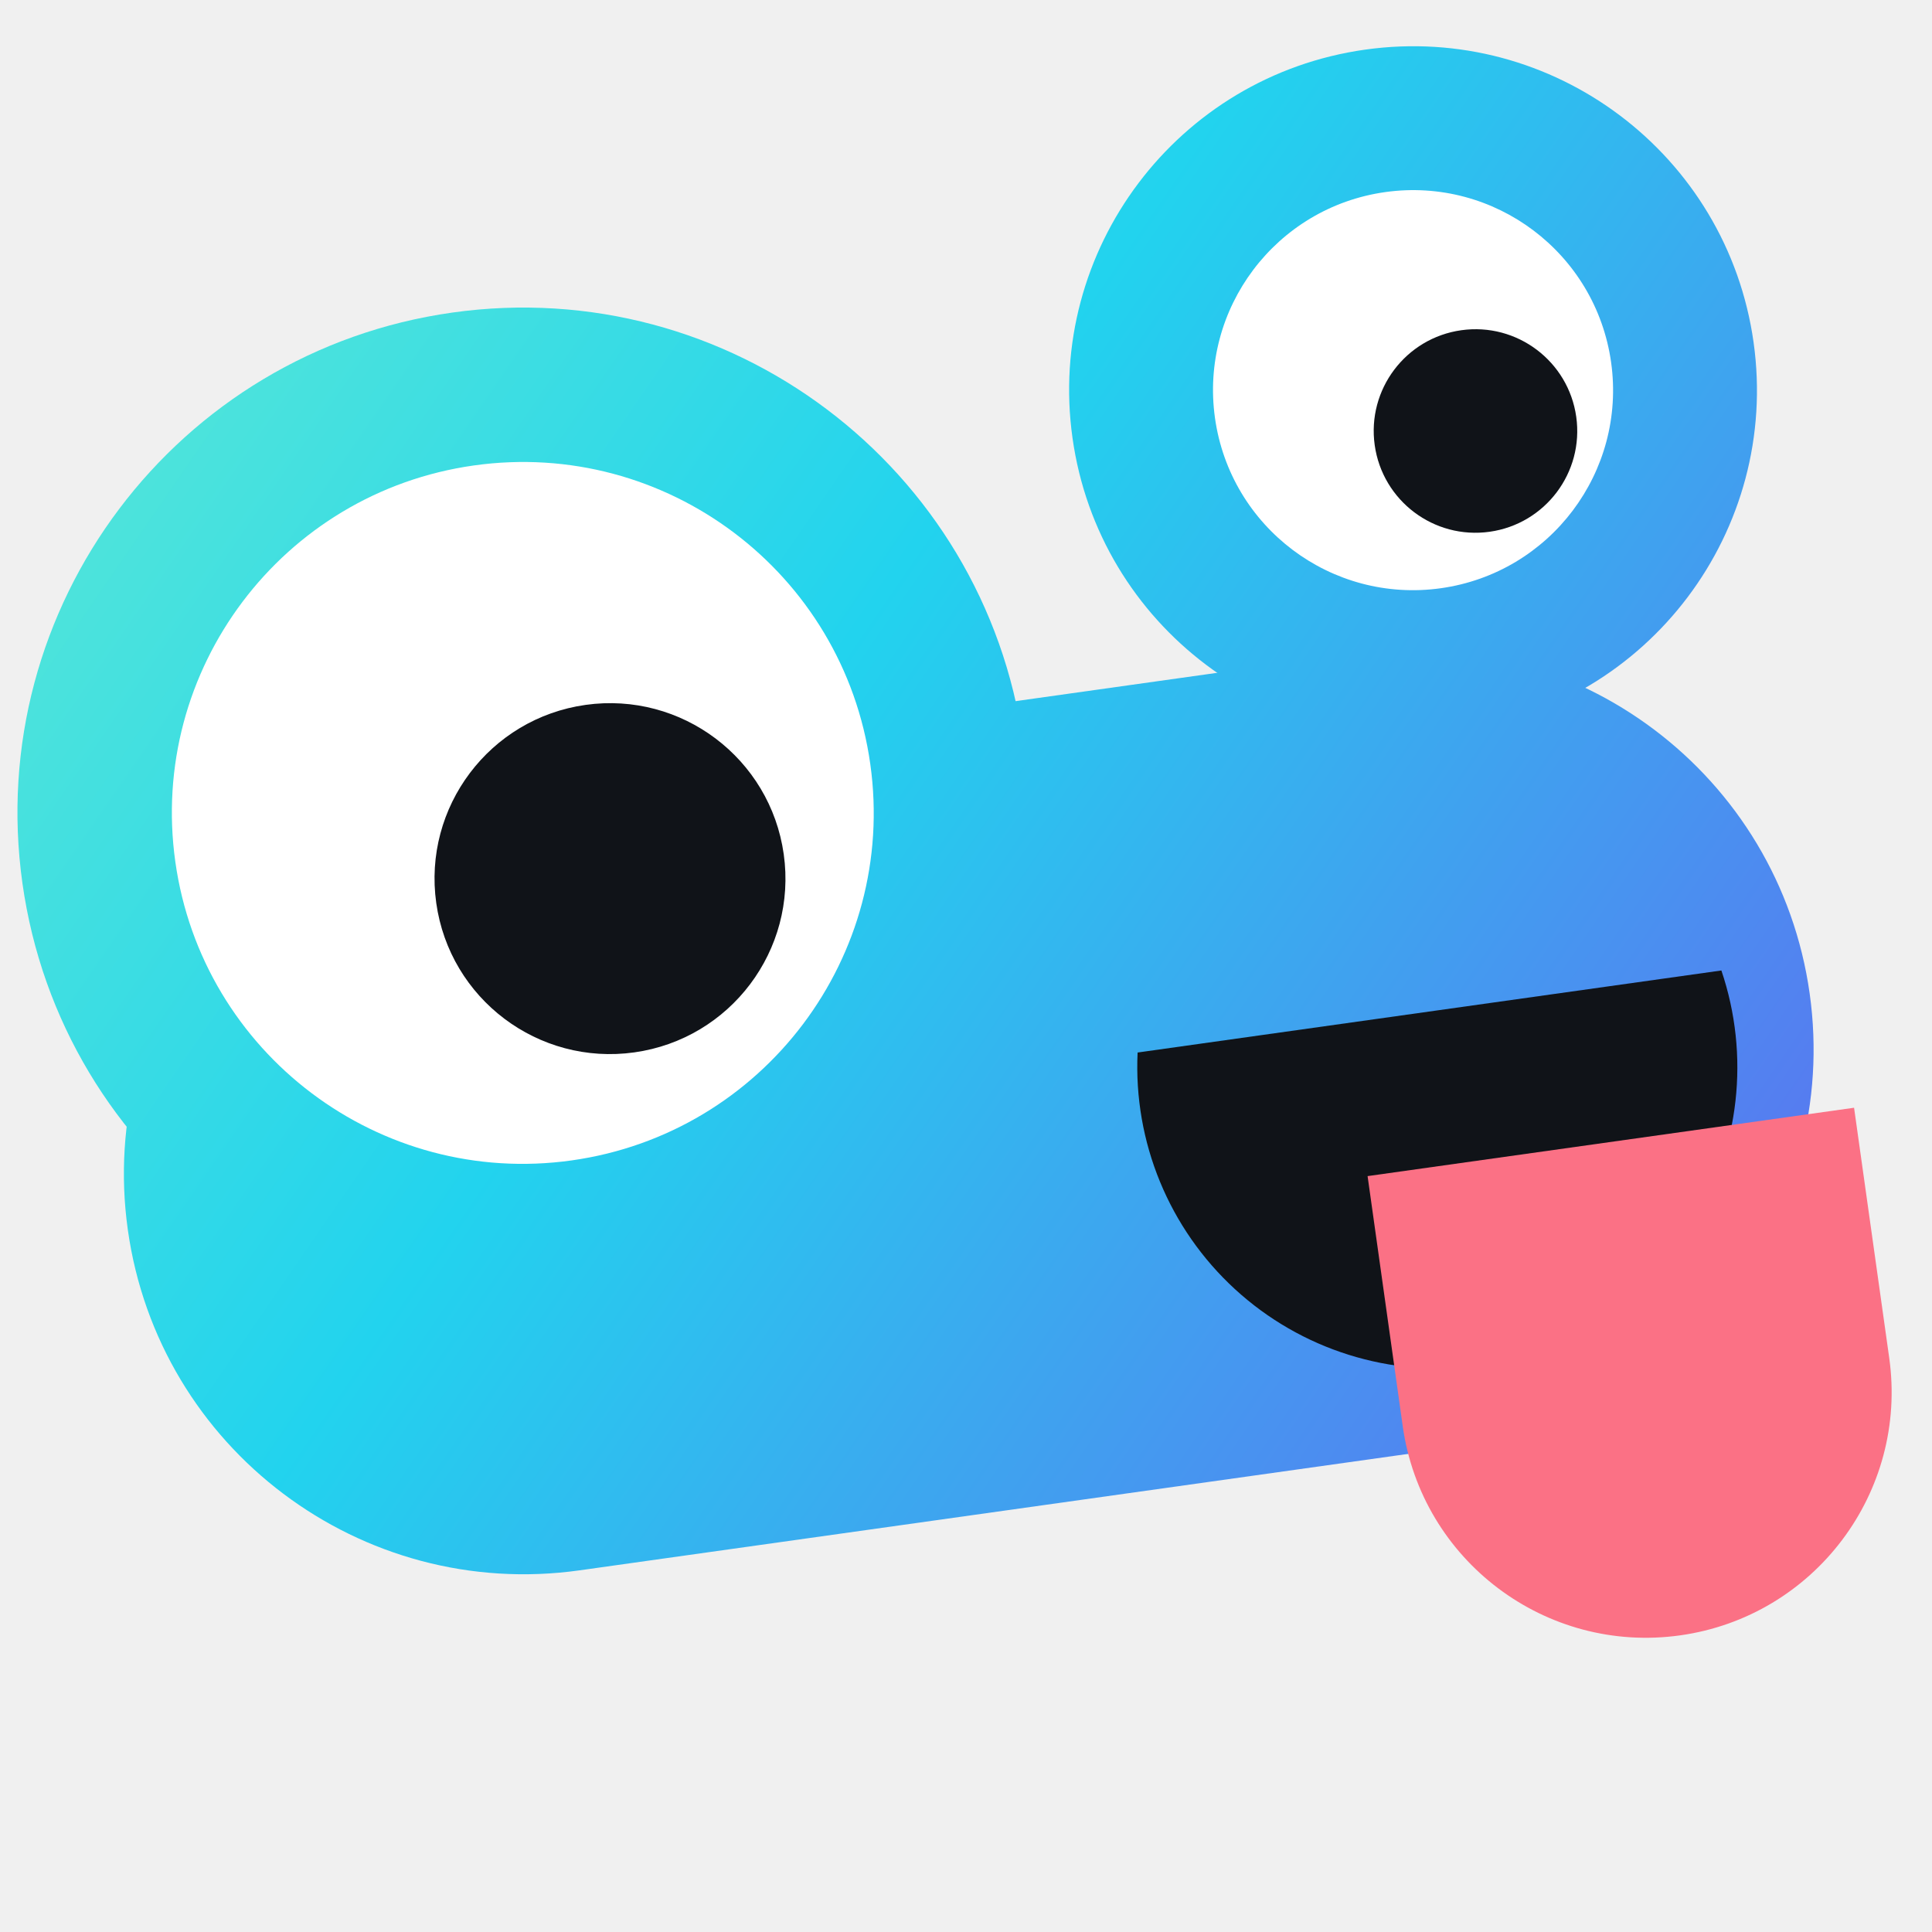
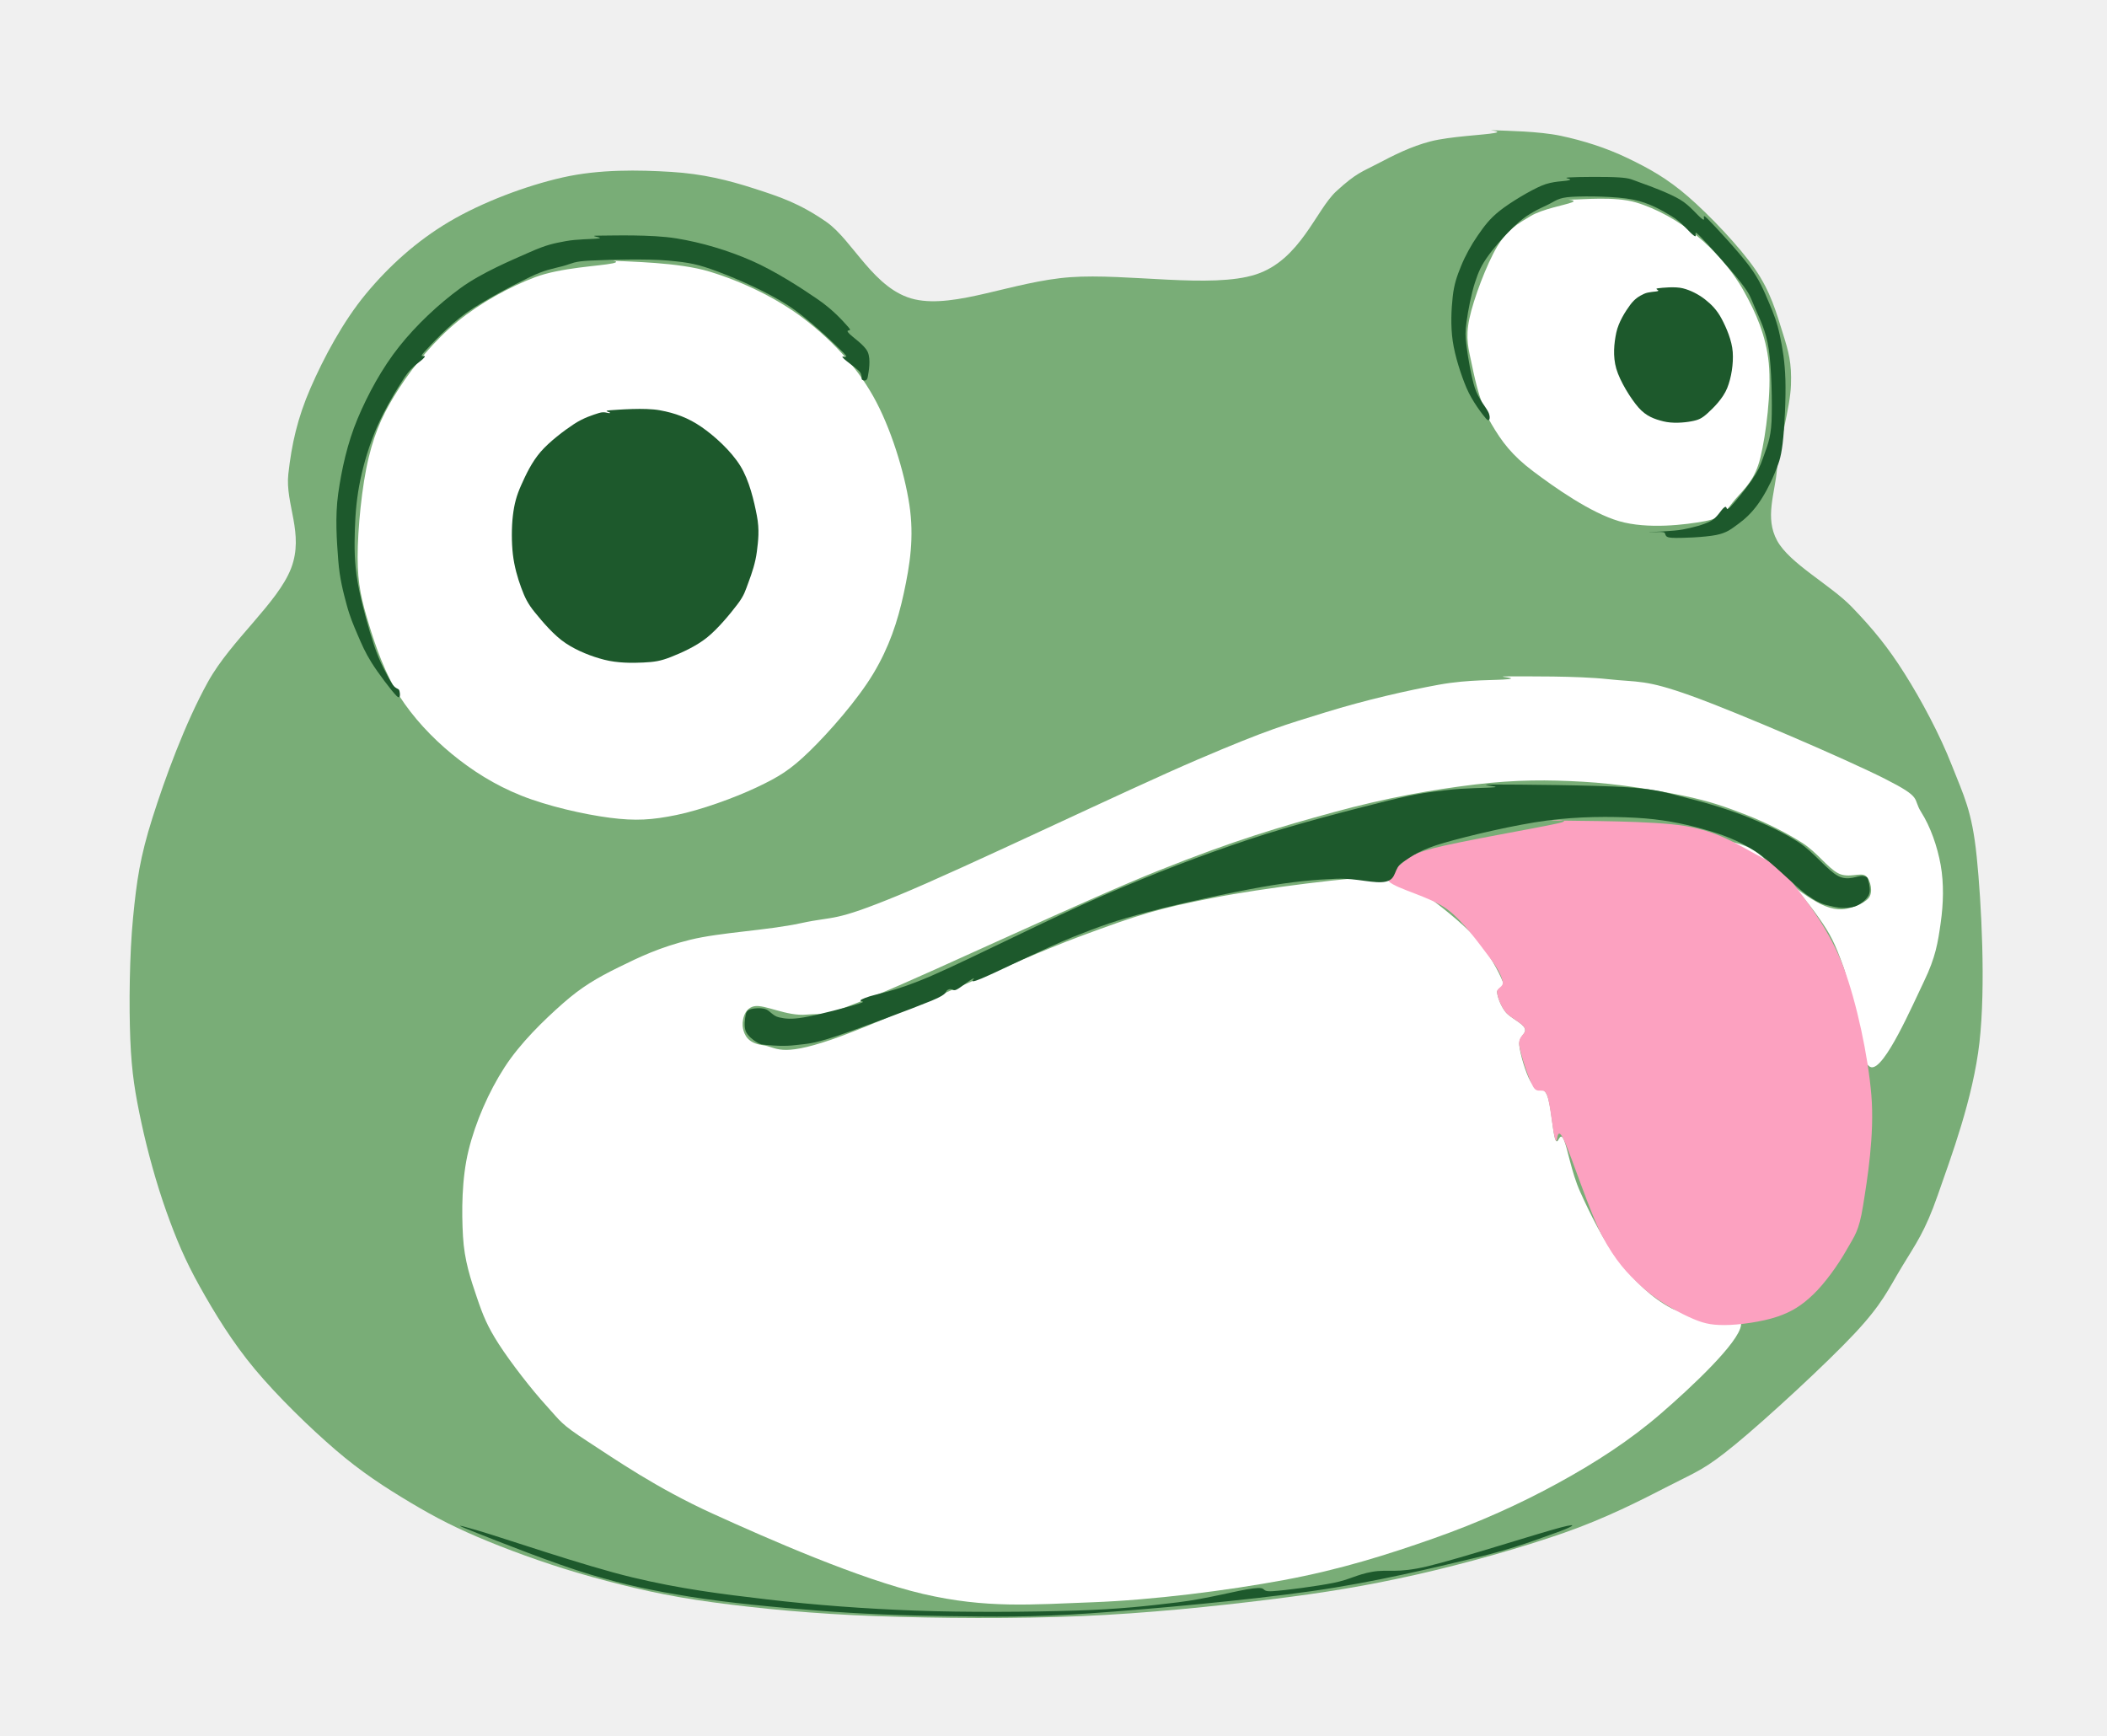
- <svg xmlns="http://www.w3.org/2000/svg" width="32" height="32" viewBox="0 0 32 32" fill="none">
-   <defs>
-     <linearGradient id="fg" x1="4" y1="6" x2="28" y2="28" gradientUnits="userSpaceOnUse">
-       <stop stop-color="#5eead4" />
-       <stop offset="0.42" stop-color="#22d3ee" />
-       <stop offset="1" stop-color="#6366f1" />
-     </linearGradient>
-   </defs>
-   <g transform="rotate(-8 16 16.8) translate(-2.894 -5.658) scale(1.1624)">
-     <circle cx="10.4" cy="15.6" r="7.2" fill="url(#fg)" />
-     <circle cx="23.8" cy="11.4" r="4.9" fill="url(#fg)" />
-     <rect x="4" y="15" width="24.2" height="11.4" rx="5.7" fill="url(#fg)" />
-     <circle cx="10.4" cy="15.6" r="5" fill="#fff" />
-     <circle cx="11.5" cy="16.7" r="2.5" fill="#101318" />
-     <circle cx="9.3" cy="13.5" r="1.25" fill="#fff" />
-     <circle cx="23.8" cy="11.4" r="2.85" fill="#fff" />
-     <circle cx="24.6" cy="12.1" r="1.45" fill="#101318" />
-     <circle cx="23.1" cy="10.5" r="0.7" fill="#fff" />
-     <path d="M18.6 20.2h8.4a4.3 4.3 0 0 1-4.2 5.1 4.3 4.3 0 0 1-4.2-5.1Z" fill="#101318" />
-     <path d="M21.6 22.4h7v3.6a3.5 3.5 0 0 1-7 0Z" fill="#fb7185" />
-   </g>
+ <svg xmlns="http://www.w3.org/2000/svg" viewBox="0 0 760 626" width="760" height="626">
+   <path d="M539.0 47.0C543.0 47.2 555.0 47.3 563.0 49.0C571.0 50.7 579.3 53.3 587.0 57.0C594.7 60.7 601.3 64.3 609.0 71.0C616.7 77.7 627.3 88.8 633.0 97.0C638.7 105.2 640.8 113.0 643.0 120.0C645.2 127.0 646.3 130.8 646.0 139.0C645.7 147.2 641.8 159.7 641.0 169.0C640.2 178.3 636.5 186.7 641.0 195.0C645.5 203.3 660.3 211.0 668.0 219.0C675.7 227.0 681.0 233.5 687.0 243.0C693.0 252.5 699.7 265.0 704.0 276.0C708.3 287.0 711.3 292.3 713.0 309.0C714.7 325.7 716.3 355.7 714.0 376.0C711.7 396.3 703.7 417.5 699.0 431.0C694.3 444.5 691.0 448.7 686.0 457.0C681.0 465.3 679.0 470.3 669.0 481.0C659.0 491.7 637.2 511.8 626.0 521.0C614.8 530.2 612.3 530.7 602.0 536.0C591.7 541.3 579.2 547.7 564.0 553.0C548.8 558.3 528.7 564.0 511.0 568.0C493.3 572.0 478.2 574.5 458.0 577.0C437.8 579.5 413.7 582.0 390.0 583.0C366.3 584.0 338.2 583.8 316.0 583.0C293.8 582.2 274.0 580.3 257.0 578.0C240.0 575.7 227.5 572.7 214.0 569.0C200.5 565.3 187.0 560.5 176.0 556.0C165.0 551.5 157.2 547.5 148.0 542.0C138.8 536.5 130.3 531.0 121.0 523.0C111.7 515.0 100.2 503.8 92.0 494.0C83.8 484.2 77.3 473.5 72.0 464.0C66.7 454.5 63.5 446.8 60.0 437.0C56.5 427.2 53.2 415.3 51.0 405.0C48.8 394.7 47.5 387.3 47.0 375.0C46.5 362.7 46.7 344.3 48.0 331.0C49.3 317.7 50.5 309.2 55.0 295.0C59.5 280.8 66.7 261.0 75.0 246.0C83.3 231.0 100.2 217.5 105.0 205.0C109.8 192.5 102.8 181.8 104.0 171.0C105.2 160.2 107.3 150.8 112.0 140.0C116.7 129.2 123.7 116.0 132.0 106.0C140.3 96.0 150.2 87.0 162.0 80.0C173.8 73.0 189.7 67.0 203.0 64.0C216.3 61.0 230.5 61.3 242.0 62.0C253.5 62.7 262.7 65.0 272.0 68.0C281.3 71.0 288.3 73.3 298.0 80.0C307.7 86.7 315.3 104.7 330.0 108.0C344.7 111.3 365.5 101.5 386.0 100.0C406.5 98.5 437.0 104.2 453.0 99.0C469.0 93.8 474.7 75.7 482.0 69.0C489.3 62.3 491.3 62.0 497.0 59.0C502.7 56.0 509.0 52.8 516.0 51.0C523.0 49.2 535.2 48.7 539.0 48.0C542.8 47.3 535.0 46.8 539.0 47.0Z" fill="#79ad77" />
+   <path d="M567.0 72.0C570.8 72.0 582.5 70.8 590.0 73.0C597.5 75.2 605.5 79.7 612.0 85.0C618.5 90.3 624.7 97.3 629.0 105.0C633.3 112.7 637.0 121.0 638.0 131.0C639.0 141.0 637.0 156.8 635.0 165.0C633.0 173.2 629.3 176.2 626.0 180.0C622.7 183.8 622.0 186.7 615.0 188.0C608.0 189.3 594.3 191.0 584.0 188.0C573.7 185.0 560.7 175.8 553.0 170.0C545.3 164.2 541.7 159.3 538.0 153.0C534.3 146.7 532.3 138.3 531.0 132.0C529.7 125.7 528.5 122.2 530.0 115.0C531.5 107.8 536.3 95.2 540.0 89.0C543.7 82.8 547.5 80.7 552.0 78.0C556.5 75.3 564.5 74.0 567.0 73.0C569.5 72.0 563.2 72.0 567.0 72.0Z" fill="#ffffff" />
+   <path d="M600.0 103.0C597.3 104.7 588.0 108.2 585.0 113.0C582.0 117.8 581.7 127.0 582.0 132.0C582.3 137.0 583.7 139.5 587.0 143.0C590.3 146.5 597.8 151.5 602.0 153.0C606.2 154.5 609.0 153.2 612.0 152.0C615.0 150.8 617.8 148.7 620.0 146.0C622.2 143.3 624.2 139.8 625.0 136.0C625.8 132.2 626.7 127.8 625.0 123.0C623.3 118.2 619.0 110.3 615.0 107.0C611.0 103.7 603.5 103.7 601.0 103.0C598.5 102.3 602.7 101.3 600.0 103.0Z" fill="#ffffff" />
+   <path d="M221.0 94.0C226.8 94.5 244.5 94.5 256.0 98.0C267.5 101.5 280.2 107.5 290.0 115.0C299.8 122.5 308.7 131.8 315.0 143.0C321.3 154.2 326.2 170.2 328.0 182.0C329.8 193.8 328.2 203.8 326.0 214.0C323.8 224.2 320.7 233.5 315.0 243.0C309.3 252.5 299.0 264.2 292.0 271.0C285.0 277.8 281.0 280.2 273.0 284.0C265.0 287.8 252.8 292.2 244.0 294.0C235.2 295.8 229.3 296.2 220.0 295.0C210.7 293.8 197.5 290.8 188.0 287.0C178.5 283.2 170.3 278.0 163.0 272.0C155.7 266.0 149.0 258.8 144.0 251.0C139.0 243.2 135.5 233.3 133.0 225.0C130.5 216.7 129.0 211.0 129.0 201.0C129.0 191.0 130.5 175.2 133.0 165.0C135.5 154.8 138.7 148.2 144.0 140.0C149.3 131.8 156.8 122.7 165.0 116.0C173.2 109.3 183.7 103.5 193.0 100.0C202.3 96.5 216.3 96.0 221.0 95.0C225.7 94.0 215.2 93.5 221.0 94.0Z" fill="#ffffff" />
+   <path d="M221.0 147.0C218.5 147.8 211.3 149.5 207.0 152.0C202.7 154.5 198.5 157.7 195.0 162.0C191.5 166.3 187.8 172.0 186.0 178.0C184.2 184.0 183.2 191.2 184.0 198.0C184.8 204.8 187.8 213.3 191.0 219.0C194.2 224.7 197.0 228.5 203.0 232.0C209.0 235.5 220.2 239.2 227.0 240.0C233.8 240.8 238.0 239.8 244.0 237.0C250.0 234.2 258.2 228.5 263.0 223.0C267.8 217.5 271.2 210.3 273.0 204.0C274.8 197.7 274.8 191.0 274.0 185.0C273.2 179.0 271.0 173.0 268.0 168.0C265.0 163.0 261.0 158.5 256.0 155.0C251.0 151.5 243.7 148.3 238.0 147.0C232.3 145.7 224.8 147.0 222.0 147.0C219.2 147.0 223.5 146.2 221.0 147.0Z" fill="#ffffff" />
+   <path d="M544.0 244.0C550.0 244.0 569.0 243.8 580.0 245.0C591.0 246.2 593.3 245.0 610.0 251.0C626.7 257.0 666.2 274.0 680.0 281.0C693.8 288.0 689.7 287.8 693.0 293.0C696.3 298.2 698.8 305.3 700.0 312.0C701.2 318.7 701.0 326.0 700.0 333.0C699.0 340.0 698.2 345.3 694.0 354.0C689.8 362.7 679.8 385.8 675.0 385.0C670.2 384.2 668.2 358.0 665.0 349.0C661.8 340.0 660.2 337.0 656.0 331.0C651.8 325.0 645.5 317.5 640.0 313.0C634.5 308.5 624.2 305.0 623.0 304.0C621.8 303.0 628.5 304.0 633.0 307.0C637.5 310.0 645.0 318.5 650.0 322.0C655.0 325.5 659.0 327.7 663.0 328.0C667.0 328.3 672.3 326.0 674.0 324.0C675.7 322.0 674.8 317.5 673.0 316.0C671.2 314.5 666.8 317.0 663.0 315.0C659.2 313.0 655.5 307.5 650.0 304.0C644.5 300.5 637.2 296.8 630.0 294.0C622.8 291.2 616.8 289.0 607.0 287.0C597.2 285.0 583.5 282.7 571.0 282.0C558.5 281.3 547.0 281.2 532.0 283.0C517.0 284.8 500.0 287.8 481.0 293.0C462.0 298.2 445.5 303.0 418.0 314.0C390.5 325.0 337.2 350.3 316.0 359.0C294.8 367.7 298.3 365.3 291.0 366.0C283.7 366.7 275.8 362.2 272.0 363.0C268.2 363.8 267.5 368.7 268.0 371.0C268.5 373.3 269.7 376.3 275.0 377.0C280.3 377.7 281.0 381.5 300.0 375.0C319.0 368.5 366.2 346.5 389.0 338.0C411.8 329.5 418.3 327.7 437.0 324.0C455.7 320.3 488.3 316.3 501.0 316.0C513.7 315.7 507.8 318.3 513.0 322.0C518.2 325.7 527.2 332.7 532.0 338.0C536.8 343.3 540.7 350.7 542.0 354.0C543.3 357.3 539.8 356.2 540.0 358.0C540.2 359.8 541.3 362.8 543.0 365.0C544.7 367.2 549.2 369.0 550.0 371.0C550.8 373.0 547.7 373.8 548.0 377.0C548.3 380.2 550.3 387.0 552.0 390.0C553.7 393.0 556.5 391.5 558.0 395.0C559.5 398.5 560.0 408.3 561.0 411.0C562.0 413.7 562.5 407.8 564.0 411.0C565.5 414.2 566.7 422.7 570.0 430.0C573.3 437.3 578.5 448.0 584.0 455.0C589.5 462.0 595.7 468.2 603.0 472.0C610.3 475.8 628.7 471.7 628.0 478.0C627.3 484.3 610.0 500.5 599.0 510.0C588.0 519.5 575.7 527.5 562.0 535.0C548.3 542.5 533.5 549.2 517.0 555.0C500.5 560.8 483.5 566.2 463.0 570.0C442.5 573.8 415.7 577.2 394.0 578.0C372.3 578.8 355.8 580.3 333.0 575.0C310.2 569.7 277.2 555.2 257.0 546.0C236.8 536.8 222.0 526.5 212.0 520.0C202.0 513.5 202.3 512.8 197.0 507.0C191.7 501.2 184.2 491.5 180.0 485.0C175.8 478.5 174.2 474.5 172.0 468.0C169.8 461.5 167.5 454.8 167.0 446.0C166.5 437.2 166.5 425.2 169.0 415.0C171.5 404.8 176.3 393.8 182.0 385.0C187.7 376.2 196.2 368.0 203.0 362.0C209.8 356.0 215.3 352.8 223.0 349.0C230.7 345.2 238.0 341.7 249.0 339.0C260.0 336.3 276.5 335.7 289.0 333.0C301.5 330.3 300.2 332.8 324.0 323.0C347.8 313.2 406.3 285.0 432.0 274.0C457.7 263.0 463.5 261.5 478.0 257.0C492.5 252.5 508.0 249.0 519.0 247.0C530.0 245.0 539.8 245.5 544.0 245.0C548.2 244.5 538.0 244.0 544.0 244.0Z" fill="#ffffff" />
+   <path d="M562.0 296.0C569.7 296.2 596.2 296.0 608.0 298.0C619.8 300.0 626.5 304.5 633.0 308.0C639.5 311.5 641.7 312.2 647.0 319.0C652.3 325.8 660.3 336.3 665.0 349.0C669.7 361.7 673.8 380.7 675.0 395.0C676.2 409.3 673.5 425.7 672.0 435.0C670.5 444.3 669.0 445.7 666.0 451.0C663.0 456.3 658.2 463.0 654.0 467.0C649.8 471.0 646.3 473.2 641.0 475.0C635.7 476.8 627.3 478.0 622.0 478.0C616.7 478.0 614.0 477.3 609.0 475.0C604.0 472.7 597.2 468.8 592.0 464.0C586.8 459.2 582.7 454.8 578.0 446.0C573.3 437.2 566.8 416.8 564.0 411.0C561.2 405.2 562.0 413.7 561.0 411.0C560.0 408.3 559.3 398.2 558.0 395.0C556.7 391.8 554.7 395.0 553.0 392.0C551.3 389.0 548.5 380.5 548.0 377.0C547.5 373.5 550.8 373.0 550.0 371.0C549.2 369.0 544.7 367.2 543.0 365.0C541.3 362.8 540.2 359.8 540.0 358.0C539.8 356.2 542.5 356.2 542.0 354.0C541.5 351.8 540.3 349.3 537.0 345.0C533.7 340.7 528.0 332.5 522.0 328.0C516.0 323.5 503.8 320.7 501.0 318.0C498.2 315.3 502.3 314.0 505.0 312.0C507.7 310.0 507.5 308.5 517.0 306.0C526.5 303.5 554.5 298.7 562.0 297.0C569.5 295.3 554.3 295.8 562.0 296.0Z" fill="#fca1c0" />
+   <path d="M566.0 64.0C569.0 63.8 579.7 63.7 584.0 64.0C588.3 64.3 588.3 64.7 592.0 66.0C595.7 67.3 602.3 69.8 606.0 72.0C609.7 74.2 612.3 77.8 614.0 79.0C615.7 80.2 613.2 76.2 616.0 79.0C618.8 81.8 627.3 91.0 631.0 96.0C634.7 101.0 636.2 104.8 638.0 109.0C639.8 113.2 641.0 116.3 642.0 121.0C643.0 125.7 643.8 130.5 644.0 137.0C644.2 143.5 643.7 154.3 643.0 160.0C642.3 165.7 641.5 167.3 640.0 171.0C638.5 174.7 636.2 179.0 634.0 182.0C631.8 185.0 629.5 187.2 627.0 189.0C624.5 190.8 623.0 192.2 619.0 193.0C615.0 193.8 606.2 194.2 603.0 194.0C599.8 193.8 601.3 192.3 600.0 192.0C598.7 191.7 593.8 192.2 595.0 192.0C596.2 191.8 603.3 191.7 607.0 191.0C610.7 190.3 614.5 189.3 617.0 188.0C619.5 186.7 620.8 183.8 622.0 183.0C623.2 182.2 622.3 184.7 624.0 183.0C625.7 181.3 630.0 176.0 632.0 173.0C634.0 170.0 634.8 168.5 636.0 165.0C637.2 161.5 638.7 158.5 639.0 152.0C639.3 145.5 639.0 132.8 638.0 126.0C637.0 119.2 634.7 115.0 633.0 111.0C631.3 107.0 631.3 106.3 628.0 102.0C624.7 97.7 615.8 87.8 613.0 85.0C610.2 82.2 612.7 86.2 611.0 85.0C609.3 83.8 606.7 80.2 603.0 78.0C599.3 75.8 595.0 73.2 589.0 72.0C583.0 70.8 572.2 70.7 567.0 71.0C561.8 71.3 561.2 72.5 558.0 74.0C554.8 75.5 551.5 77.0 548.0 80.0C544.5 83.0 539.7 88.3 537.0 92.0C534.3 95.7 533.3 98.0 532.0 102.0C530.7 106.0 529.5 112.2 529.0 116.0C528.5 119.8 528.5 121.0 529.0 125.0C529.5 129.0 530.7 136.0 532.0 140.0C533.3 144.0 536.3 147.2 537.0 149.0C537.7 150.8 537.3 152.5 536.0 151.0C534.7 149.5 531.0 144.7 529.0 140.0C527.0 135.3 524.8 128.5 524.0 123.0C523.2 117.5 523.5 111.5 524.0 107.0C524.5 102.5 525.5 99.7 527.0 96.0C528.5 92.3 530.7 88.3 533.0 85.0C535.3 81.7 537.2 79.0 541.0 76.0C544.8 73.0 551.8 68.8 556.0 67.0C560.2 65.2 564.3 65.5 566.0 65.0C567.7 64.5 563.0 64.2 566.0 64.0Z" fill="#1d592c" />
+   <path d="M216.0 85.0C220.7 85.0 234.8 84.5 244.0 86.0C253.2 87.5 262.5 90.3 271.0 94.0C279.5 97.7 289.2 104.0 295.0 108.0C300.8 112.0 304.2 116.0 306.0 118.0C307.8 120.0 304.8 118.5 306.0 120.0C307.2 121.5 311.8 124.3 313.0 127.0C314.2 129.7 313.3 134.3 313.0 136.0C312.7 137.7 311.5 137.3 311.0 137.0C310.5 136.7 311.2 135.3 310.0 134.0C308.8 132.7 305.0 130.2 304.0 129.0C303.0 127.8 307.3 130.2 304.0 127.0C300.7 123.8 291.5 114.8 284.0 110.0C276.5 105.2 266.2 100.7 259.0 98.0C251.8 95.3 248.7 94.7 241.0 94.0C233.3 93.3 219.3 93.7 213.0 94.0C206.7 94.3 206.7 95.0 203.0 96.0C199.3 97.0 196.8 97.2 191.0 100.0C185.2 102.8 174.3 108.5 168.0 113.0C161.7 117.5 155.5 124.3 153.0 127.0C150.5 129.7 154.2 127.5 153.0 129.0C151.8 130.5 148.8 131.8 146.0 136.0C143.2 140.2 138.7 147.8 136.0 154.0C133.3 160.2 131.3 166.8 130.0 173.0C128.7 179.2 128.2 184.8 128.0 191.0C127.8 197.2 127.8 203.0 129.0 210.0C130.2 217.0 133.0 227.0 135.0 233.0C137.0 239.0 139.5 243.3 141.0 246.0C142.5 248.7 143.7 248.2 144.0 249.0C144.3 249.8 144.7 252.7 143.0 251.0C141.3 249.3 136.3 242.7 134.0 239.0C131.7 235.3 130.5 232.5 129.0 229.0C127.5 225.5 126.2 222.5 125.0 218.0C123.8 213.5 122.5 208.7 122.0 202.0C121.5 195.3 120.8 186.5 122.0 178.0C123.2 169.5 125.3 159.8 129.0 151.0C132.7 142.2 137.8 132.8 144.0 125.0C150.2 117.2 158.2 109.7 166.0 104.0C173.8 98.3 184.7 93.8 191.0 91.0C197.3 88.2 199.8 87.8 204.0 87.0C208.2 86.2 214.0 86.3 216.0 86.0C218.0 85.7 211.3 85.0 216.0 85.0Z" fill="#1d592c" />
+   <path d="M598.0 104.0C599.5 103.8 604.2 103.3 607.0 104.0C609.8 104.7 612.7 106.2 615.0 108.0C617.3 109.8 619.3 111.8 621.0 115.0C622.7 118.2 624.7 122.8 625.0 127.0C625.3 131.2 624.5 136.3 623.0 140.0C621.5 143.7 618.2 147.0 616.0 149.0C613.8 151.0 612.7 151.5 610.0 152.0C607.3 152.5 603.2 152.8 600.0 152.0C596.8 151.2 593.8 150.2 591.0 147.0C588.2 143.8 584.3 137.5 583.0 133.0C581.7 128.5 582.2 123.8 583.0 120.0C583.8 116.2 586.3 112.3 588.0 110.0C589.7 107.7 591.3 106.8 593.0 106.0C594.7 105.2 597.2 105.3 598.0 105.0C598.8 104.7 596.5 104.2 598.0 104.0Z" fill="#1d592c" />
+   <path d="M220.0 148.0C223.0 147.8 232.5 147.0 238.0 148.0C243.5 149.0 248.2 150.7 253.0 154.0C257.8 157.3 263.7 162.7 267.0 168.0C270.3 173.3 272.0 180.8 273.0 186.0C274.0 191.2 273.5 195.0 273.0 199.0C272.5 203.0 271.2 206.8 270.0 210.0C268.8 213.2 268.5 214.7 266.0 218.0C263.5 221.3 259.0 226.8 255.0 230.0C251.0 233.2 245.8 235.5 242.0 237.0C238.2 238.5 236.0 238.8 232.0 239.0C228.0 239.2 222.7 239.2 218.0 238.0C213.3 236.8 208.2 234.8 204.0 232.0C199.8 229.2 195.7 224.3 193.0 221.0C190.3 217.7 189.3 215.5 188.0 212.0C186.7 208.5 185.5 204.3 185.0 200.0C184.5 195.7 184.5 190.2 185.0 186.0C185.5 181.8 186.3 178.8 188.0 175.0C189.7 171.2 191.8 166.7 195.0 163.0C198.2 159.3 203.5 155.3 207.0 153.0C210.5 150.7 213.8 149.7 216.0 149.0C218.2 148.3 219.3 149.2 220.0 149.0C220.7 148.8 217.0 148.2 220.0 148.0Z" fill="#1d592c" />
+   <path d="M539.0 283.0C547.0 283.0 575.3 283.2 587.0 284.0C598.7 284.8 601.7 286.2 609.0 288.0C616.3 289.8 624.3 292.3 631.0 295.0C637.7 297.7 643.7 300.5 649.0 304.0C654.3 307.5 659.2 314.0 663.0 316.0C666.8 318.0 670.2 315.7 672.0 316.0C673.8 316.3 673.7 316.8 674.0 318.0C674.3 319.2 674.8 321.5 674.0 323.0C673.2 324.5 671.2 326.3 669.0 327.0C666.8 327.7 663.8 327.7 661.0 327.0C658.2 326.3 656.7 326.3 652.0 323.0C647.3 319.7 639.3 311.0 633.0 307.0C626.7 303.0 621.2 301.0 614.0 299.0C606.8 297.0 599.3 295.5 590.0 295.0C580.7 294.5 569.5 294.5 558.0 296.0C546.5 297.5 529.7 301.5 521.0 304.0C512.3 306.5 509.5 308.7 506.0 311.0C502.5 313.3 504.0 317.0 500.0 318.0C496.0 319.0 489.5 316.7 482.0 317.0C474.5 317.3 466.3 318.0 455.0 320.0C443.7 322.0 425.3 326.0 414.0 329.0C402.7 332.0 397.0 334.0 387.0 338.0C377.0 342.0 360.0 350.5 354.0 353.0C348.0 355.5 352.5 352.3 351.0 353.0C349.5 353.7 346.5 356.3 345.0 357.0C343.5 357.7 343.5 356.3 342.0 357.0C340.5 357.7 342.8 358.2 336.0 361.0C329.2 363.8 309.2 371.3 301.0 374.0C292.8 376.7 291.0 376.5 287.0 377.0C283.0 377.5 279.3 377.2 277.0 377.0C274.7 376.8 274.3 376.8 273.0 376.0C271.7 375.2 269.7 373.7 269.0 372.0C268.3 370.3 268.7 367.3 269.0 366.0C269.3 364.7 269.8 364.3 271.0 364.0C272.2 363.7 274.3 363.5 276.0 364.0C277.7 364.5 278.7 366.5 281.0 367.0C283.3 367.5 285.2 367.8 290.0 367.0C294.8 366.2 306.3 363.2 310.0 362.0C313.7 360.8 307.7 361.7 312.0 360.0C316.3 358.3 321.7 358.2 336.0 352.0C350.3 345.8 379.0 331.2 398.0 323.0C417.0 314.8 433.0 308.7 450.0 303.0C467.0 297.3 488.0 292.0 500.0 289.0C512.0 286.0 515.5 285.8 522.0 285.0C528.5 284.2 536.2 284.3 539.0 284.0C541.8 283.7 531.0 283.0 539.0 283.0Z" fill="#1d592c" />
+   <path d="M172.0 552.0C181.3 554.7 210.5 564.8 228.0 569.0C245.5 573.2 260.0 575.0 277.0 577.0C294.0 579.0 311.5 580.3 330.0 581.0C348.5 581.7 372.2 581.5 388.0 581.0C403.8 580.5 414.3 579.3 425.0 578.0C435.7 576.7 446.3 573.7 452.0 573.0C457.7 572.3 454.2 574.3 459.0 574.0C463.8 573.7 475.0 572.2 481.0 571.0C487.0 569.8 489.3 568.0 495.0 567.0C500.7 566.0 503.7 567.7 515.0 565.0C526.3 562.3 555.3 553.0 563.0 551.0C570.7 549.0 566.2 551.2 561.0 553.0C555.8 554.8 546.7 558.5 532.0 562.0C517.3 565.5 496.2 570.7 473.0 574.0C449.8 577.3 414.8 580.5 393.0 582.0C371.2 583.5 358.3 583.2 342.0 583.0C325.7 582.8 310.5 582.2 295.0 581.0C279.5 579.8 262.7 578.2 249.0 576.0C235.3 573.8 225.8 571.8 213.0 568.0C200.2 564.2 178.8 555.7 172.0 553.0C165.2 550.3 162.7 549.3 172.0 552.0Z" fill="#1d592c" />
</svg>
